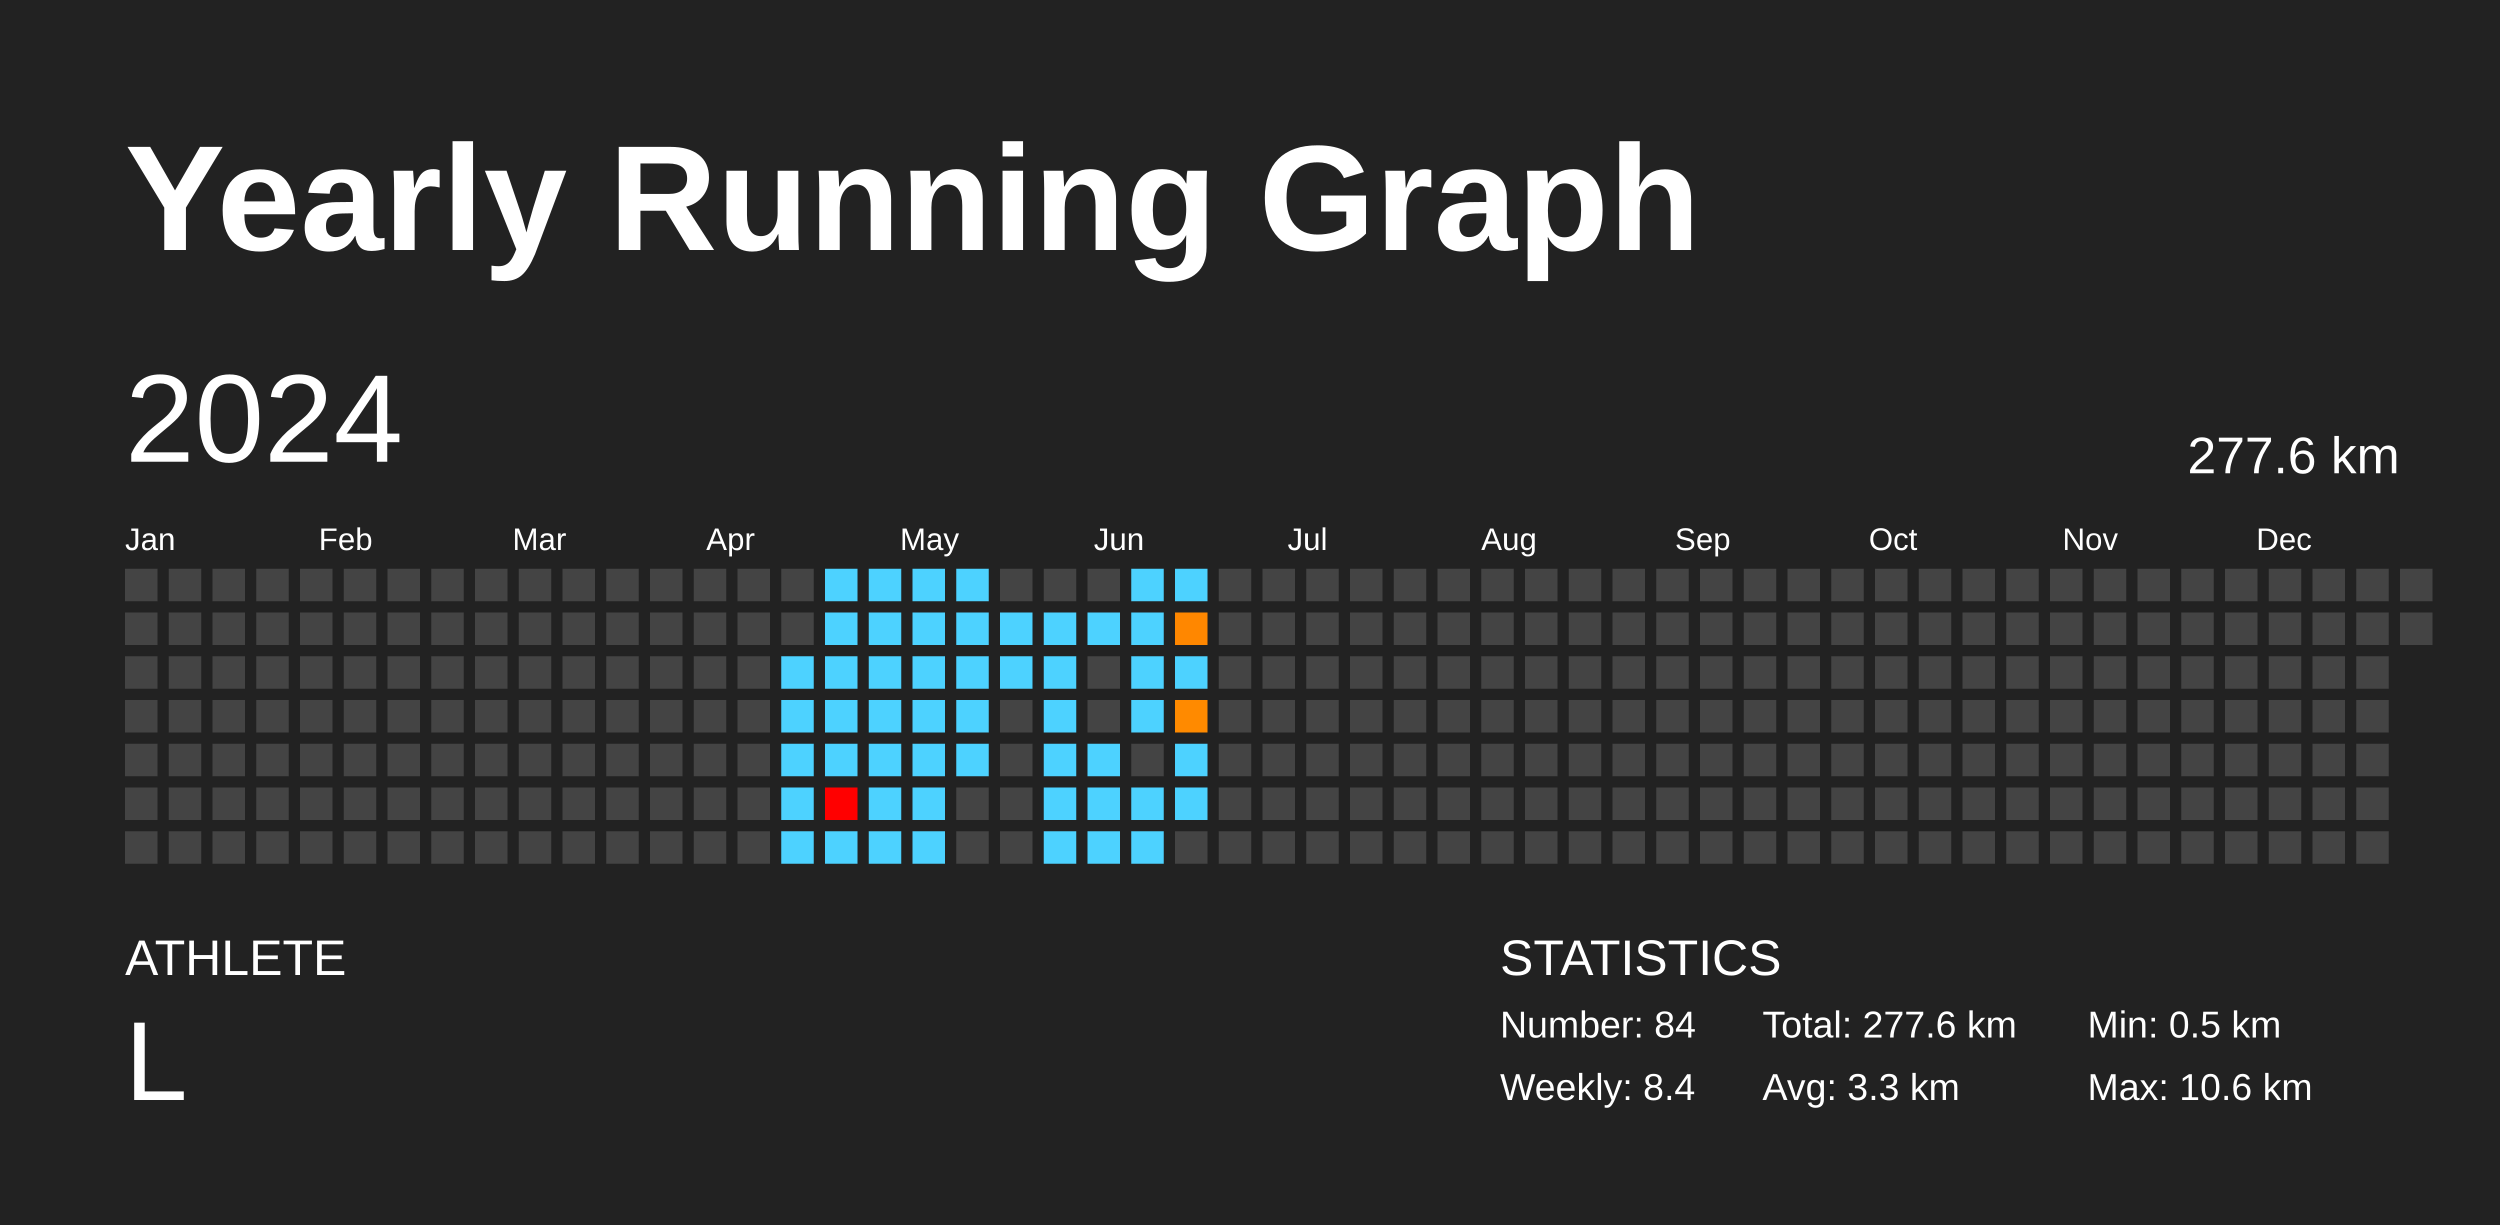
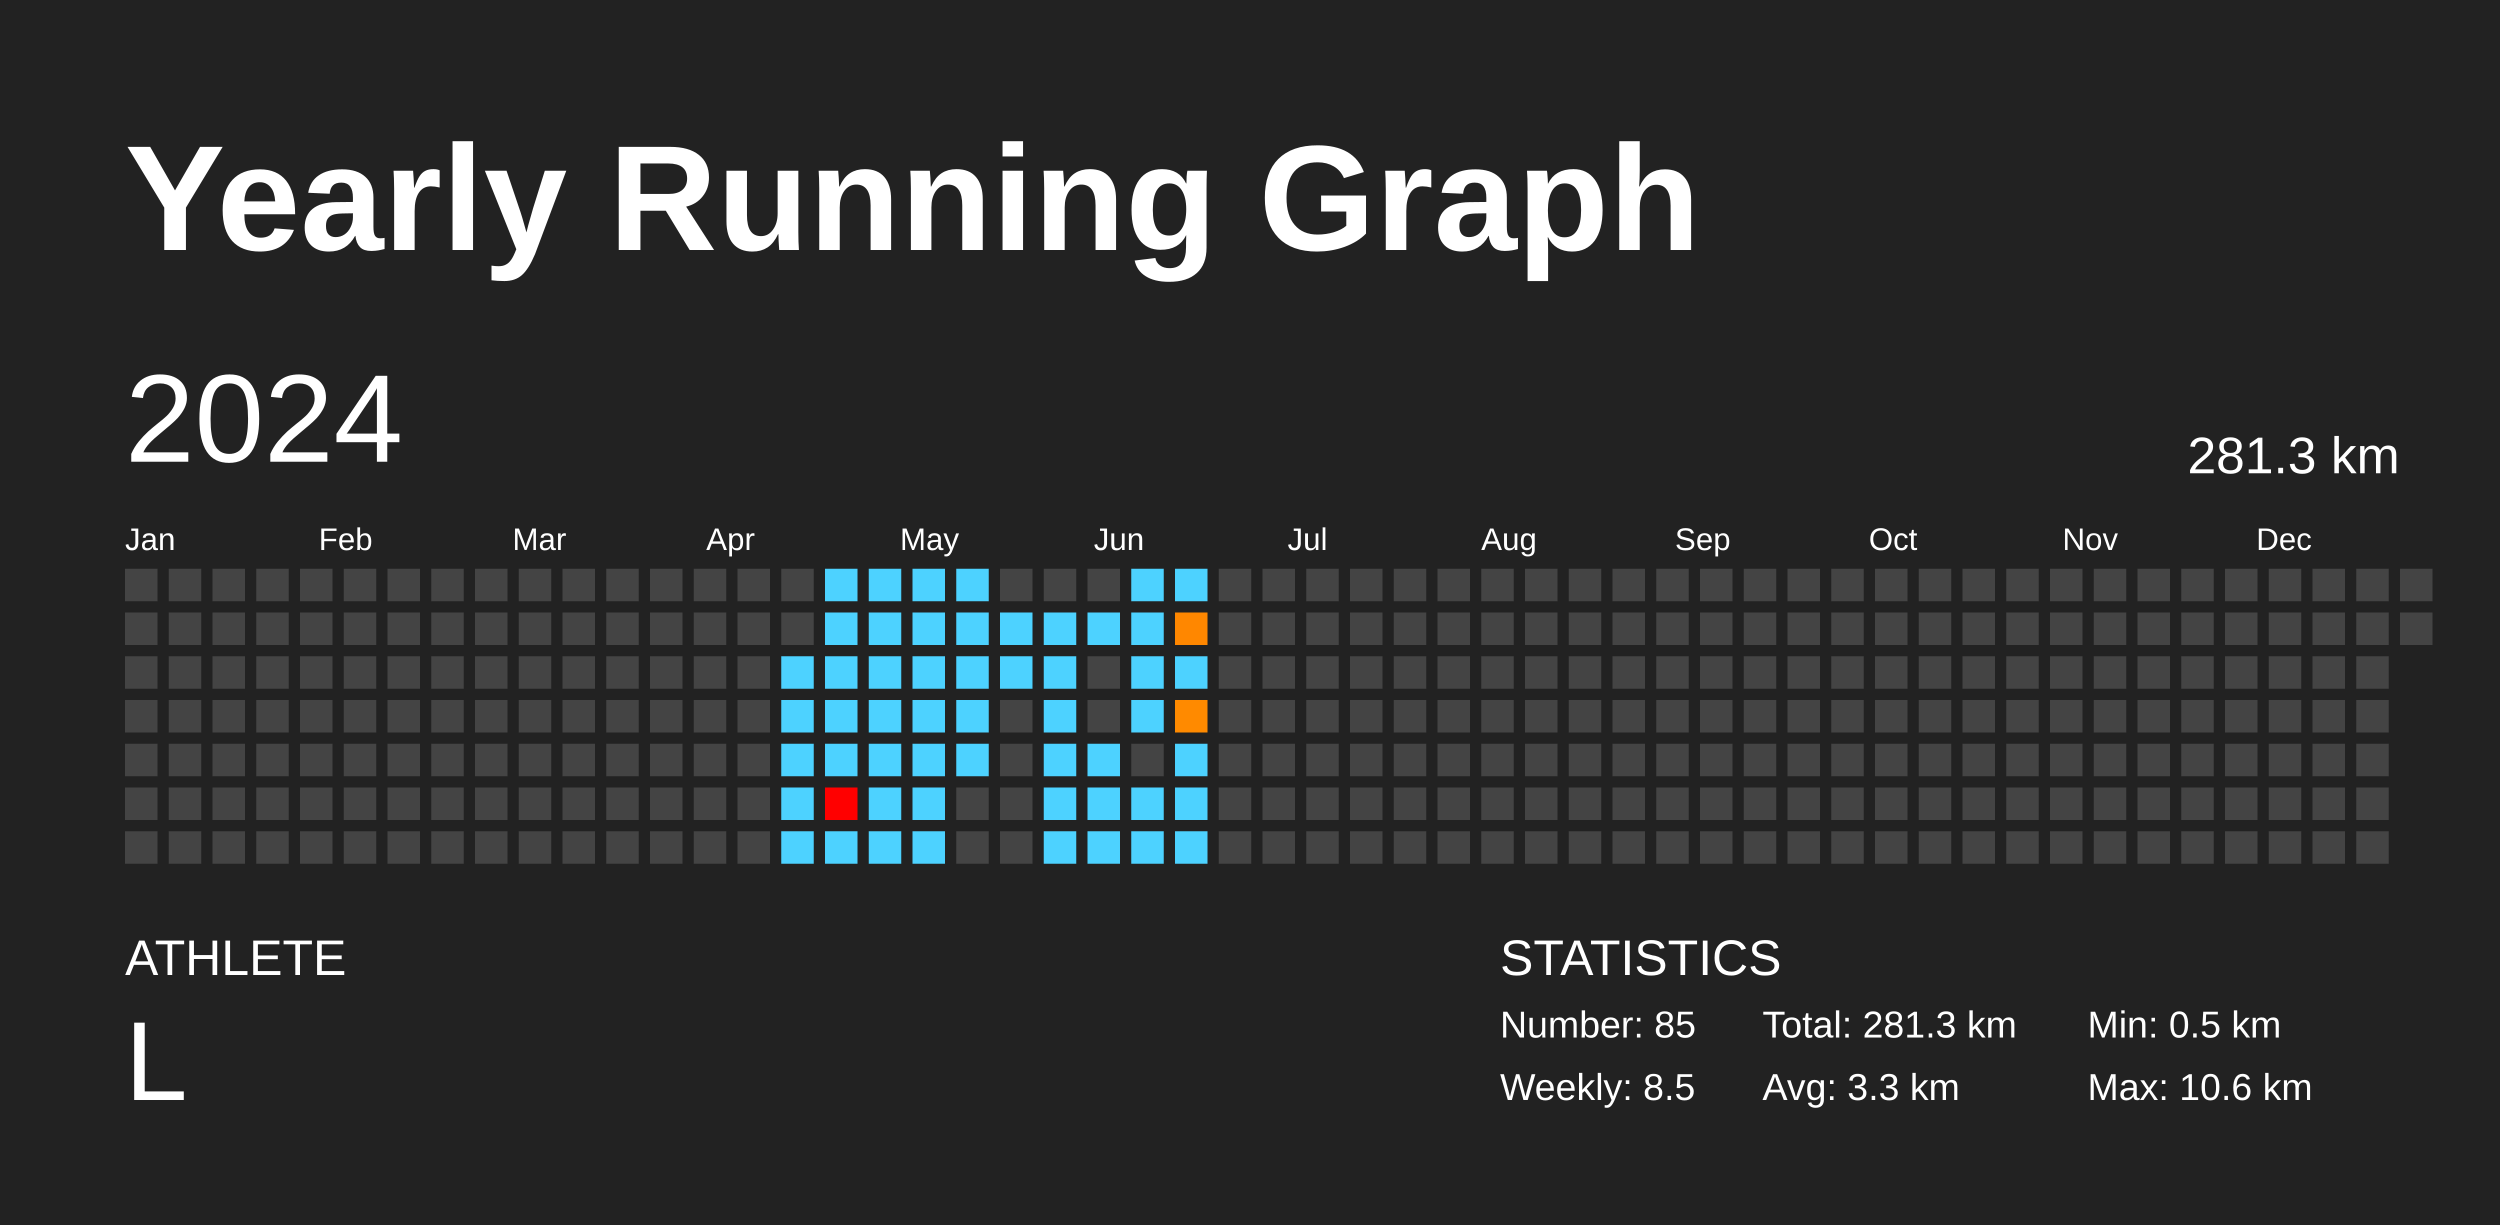
<svg xmlns="http://www.w3.org/2000/svg" baseProfile="full" height="98mm" version="1.1" viewBox="0,0,200,98" width="200mm">
  <defs />
  <rect fill="#222222" height="98" width="200" x="0" y="0" />
  <text fill="#FFFFFF" style="font-size:12px; font-family:Arial; font-weight:bold;" x="10" y="20">Yearly Running Graph</text>
  <text fill="#FFFFFF" style="font-size:4px; font-family:Arial" x="10" y="78">ATHLETE</text>
  <text fill="#FFFFFF" style="font-size:9px; font-family:Arial" x="10" y="88">L</text>
  <text fill="#FFFFFF" style="font-size:4px; font-family:Arial" x="120" y="78">STATISTICS</text>
-   <text fill="#FFFFFF" style="font-size:3px; font-family:Arial" x="120" y="83">Number: 84</text>
-   <text fill="#FFFFFF" style="font-size:3px; font-family:Arial" x="120" y="88">Weekly: 8.4</text>
-   <text fill="#FFFFFF" style="font-size:3px; font-family:Arial" x="141" y="83">Total: 277.6 km</text>
+   <text fill="#FFFFFF" style="font-size:3px; font-family:Arial" x="120" y="83">Number: 85</text>
+   <text fill="#FFFFFF" style="font-size:3px; font-family:Arial" x="120" y="88">Weekly: 8.5</text>
+   <text fill="#FFFFFF" style="font-size:3px; font-family:Arial" x="141" y="83">Total: 281.3 km</text>
  <text fill="#FFFFFF" style="font-size:3px; font-family:Arial" x="141" y="88">Avg: 3.3 km</text>
  <text fill="#FFFFFF" style="font-size:3px; font-family:Arial" x="167" y="83">Min: 0.5 km</text>
  <text fill="#FFFFFF" style="font-size:3px; font-family:Arial" x="167" y="88">Max: 10.6 km</text>
  <text dominant-baseline="hanging" fill="#FFFFFF" style="font-size:10.0px; font-family:Arial;" x="10" y="30">2024</text>
-   <text dominant-baseline="hanging" fill="#FFFFFF" style="font-size:4.125px; font-family:Arial;" x="175" y="35">277.6 km</text>
+   <text dominant-baseline="hanging" fill="#FFFFFF" style="font-size:4.125px; font-family:Arial;" x="175" y="35">281.3 km</text>
  <text fill="#FFFFFF" style="font-size:2.5px; font-family:Arial" x="10.0" y="44">Jan</text>
  <text fill="#FFFFFF" style="font-size:2.5px; font-family:Arial" x="25.5" y="44">Feb</text>
  <text fill="#FFFFFF" style="font-size:2.5px; font-family:Arial" x="41.0" y="44">Mar</text>
  <text fill="#FFFFFF" style="font-size:2.5px; font-family:Arial" x="56.5" y="44">Apr</text>
  <text fill="#FFFFFF" style="font-size:2.5px; font-family:Arial" x="72.0" y="44">May</text>
  <text fill="#FFFFFF" style="font-size:2.5px; font-family:Arial" x="87.5" y="44">Jun</text>
  <text fill="#FFFFFF" style="font-size:2.5px; font-family:Arial" x="103.0" y="44">Jul</text>
  <text fill="#FFFFFF" style="font-size:2.5px; font-family:Arial" x="118.5" y="44">Aug</text>
  <text fill="#FFFFFF" style="font-size:2.5px; font-family:Arial" x="134.0" y="44">Sep</text>
  <text fill="#FFFFFF" style="font-size:2.5px; font-family:Arial" x="149.5" y="44">Oct</text>
  <text fill="#FFFFFF" style="font-size:2.5px; font-family:Arial" x="165.0" y="44">Nov</text>
  <text fill="#FFFFFF" style="font-size:2.5px; font-family:Arial" x="180.5" y="44">Dec</text>
  <rect fill="#444444" height="2.6" width="2.6" x="10.0" y="45.5" />
  <rect fill="#444444" height="2.6" width="2.6" x="10.0" y="49.0" />
  <rect fill="#444444" height="2.6" width="2.6" x="10.0" y="52.5" />
  <rect fill="#444444" height="2.6" width="2.6" x="10.0" y="56.0" />
  <rect fill="#444444" height="2.6" width="2.6" x="10.0" y="59.5" />
  <rect fill="#444444" height="2.6" width="2.6" x="10.0" y="63.0" />
  <rect fill="#444444" height="2.6" width="2.6" x="10.0" y="66.5" />
  <rect fill="#444444" height="2.6" width="2.6" x="13.5" y="45.5" />
  <rect fill="#444444" height="2.6" width="2.6" x="13.5" y="49.0" />
  <rect fill="#444444" height="2.6" width="2.6" x="13.5" y="52.5" />
  <rect fill="#444444" height="2.6" width="2.6" x="13.5" y="56.0" />
  <rect fill="#444444" height="2.6" width="2.6" x="13.5" y="59.5" />
  <rect fill="#444444" height="2.6" width="2.6" x="13.5" y="63.0" />
  <rect fill="#444444" height="2.6" width="2.6" x="13.5" y="66.5" />
  <rect fill="#444444" height="2.6" width="2.6" x="17.0" y="45.5" />
  <rect fill="#444444" height="2.6" width="2.6" x="17.0" y="49.0" />
  <rect fill="#444444" height="2.6" width="2.6" x="17.0" y="52.5" />
  <rect fill="#444444" height="2.6" width="2.6" x="17.0" y="56.0" />
  <rect fill="#444444" height="2.6" width="2.6" x="17.0" y="59.5" />
  <rect fill="#444444" height="2.6" width="2.6" x="17.0" y="63.0" />
  <rect fill="#444444" height="2.6" width="2.6" x="17.0" y="66.5" />
  <rect fill="#444444" height="2.6" width="2.6" x="20.5" y="45.5" />
  <rect fill="#444444" height="2.6" width="2.6" x="20.5" y="49.0" />
  <rect fill="#444444" height="2.6" width="2.6" x="20.5" y="52.5" />
  <rect fill="#444444" height="2.6" width="2.6" x="20.5" y="56.0" />
  <rect fill="#444444" height="2.6" width="2.6" x="20.5" y="59.5" />
  <rect fill="#444444" height="2.6" width="2.6" x="20.5" y="63.0" />
  <rect fill="#444444" height="2.6" width="2.6" x="20.5" y="66.5" />
  <rect fill="#444444" height="2.6" width="2.6" x="24.0" y="45.5" />
  <rect fill="#444444" height="2.6" width="2.6" x="24.0" y="49.0" />
  <rect fill="#444444" height="2.6" width="2.6" x="24.0" y="52.5" />
  <rect fill="#444444" height="2.6" width="2.6" x="24.0" y="56.0" />
  <rect fill="#444444" height="2.6" width="2.6" x="24.0" y="59.5" />
  <rect fill="#444444" height="2.6" width="2.6" x="24.0" y="63.0" />
  <rect fill="#444444" height="2.6" width="2.6" x="24.0" y="66.5" />
  <rect fill="#444444" height="2.6" width="2.6" x="27.5" y="45.5" />
  <rect fill="#444444" height="2.6" width="2.6" x="27.5" y="49.0" />
  <rect fill="#444444" height="2.6" width="2.6" x="27.5" y="52.5" />
  <rect fill="#444444" height="2.6" width="2.6" x="27.5" y="56.0" />
  <rect fill="#444444" height="2.6" width="2.6" x="27.5" y="59.5" />
  <rect fill="#444444" height="2.6" width="2.6" x="27.5" y="63.0" />
  <rect fill="#444444" height="2.6" width="2.6" x="27.5" y="66.5" />
  <rect fill="#444444" height="2.6" width="2.6" x="31.0" y="45.5" />
  <rect fill="#444444" height="2.6" width="2.6" x="31.0" y="49.0" />
  <rect fill="#444444" height="2.6" width="2.6" x="31.0" y="52.5" />
  <rect fill="#444444" height="2.6" width="2.6" x="31.0" y="56.0" />
  <rect fill="#444444" height="2.6" width="2.6" x="31.0" y="59.5" />
  <rect fill="#444444" height="2.6" width="2.6" x="31.0" y="63.0" />
  <rect fill="#444444" height="2.6" width="2.6" x="31.0" y="66.5" />
  <rect fill="#444444" height="2.6" width="2.6" x="34.5" y="45.5" />
  <rect fill="#444444" height="2.6" width="2.6" x="34.5" y="49.0" />
  <rect fill="#444444" height="2.6" width="2.6" x="34.5" y="52.5" />
  <rect fill="#444444" height="2.6" width="2.6" x="34.5" y="56.0" />
  <rect fill="#444444" height="2.6" width="2.6" x="34.5" y="59.5" />
  <rect fill="#444444" height="2.6" width="2.6" x="34.5" y="63.0" />
  <rect fill="#444444" height="2.6" width="2.6" x="34.5" y="66.5" />
  <rect fill="#444444" height="2.6" width="2.6" x="38.0" y="45.5" />
  <rect fill="#444444" height="2.6" width="2.6" x="38.0" y="49.0" />
  <rect fill="#444444" height="2.6" width="2.6" x="38.0" y="52.5" />
  <rect fill="#444444" height="2.6" width="2.6" x="38.0" y="56.0" />
  <rect fill="#444444" height="2.6" width="2.6" x="38.0" y="59.5" />
  <rect fill="#444444" height="2.6" width="2.6" x="38.0" y="63.0" />
  <rect fill="#444444" height="2.6" width="2.6" x="38.0" y="66.5" />
  <rect fill="#444444" height="2.6" width="2.6" x="41.5" y="45.5" />
  <rect fill="#444444" height="2.6" width="2.6" x="41.5" y="49.0" />
  <rect fill="#444444" height="2.6" width="2.6" x="41.5" y="52.5" />
  <rect fill="#444444" height="2.6" width="2.6" x="41.5" y="56.0" />
  <rect fill="#444444" height="2.6" width="2.6" x="41.5" y="59.5" />
  <rect fill="#444444" height="2.6" width="2.6" x="41.5" y="63.0" />
  <rect fill="#444444" height="2.6" width="2.6" x="41.5" y="66.5" />
  <rect fill="#444444" height="2.6" width="2.6" x="45.0" y="45.5" />
  <rect fill="#444444" height="2.6" width="2.6" x="45.0" y="49.0" />
  <rect fill="#444444" height="2.6" width="2.6" x="45.0" y="52.5" />
  <rect fill="#444444" height="2.6" width="2.6" x="45.0" y="56.0" />
  <rect fill="#444444" height="2.6" width="2.6" x="45.0" y="59.5" />
  <rect fill="#444444" height="2.6" width="2.6" x="45.0" y="63.0" />
  <rect fill="#444444" height="2.6" width="2.6" x="45.0" y="66.5" />
  <rect fill="#444444" height="2.6" width="2.6" x="48.5" y="45.5" />
  <rect fill="#444444" height="2.6" width="2.6" x="48.5" y="49.0" />
  <rect fill="#444444" height="2.6" width="2.6" x="48.5" y="52.5" />
  <rect fill="#444444" height="2.6" width="2.6" x="48.5" y="56.0" />
  <rect fill="#444444" height="2.6" width="2.6" x="48.5" y="59.5" />
  <rect fill="#444444" height="2.6" width="2.6" x="48.5" y="63.0" />
  <rect fill="#444444" height="2.6" width="2.6" x="48.5" y="66.5" />
  <rect fill="#444444" height="2.6" width="2.6" x="52.0" y="45.5" />
  <rect fill="#444444" height="2.6" width="2.6" x="52.0" y="49.0" />
  <rect fill="#444444" height="2.6" width="2.6" x="52.0" y="52.5" />
  <rect fill="#444444" height="2.6" width="2.6" x="52.0" y="56.0" />
  <rect fill="#444444" height="2.6" width="2.6" x="52.0" y="59.5" />
  <rect fill="#444444" height="2.6" width="2.6" x="52.0" y="63.0" />
  <rect fill="#444444" height="2.6" width="2.6" x="52.0" y="66.5" />
  <rect fill="#444444" height="2.6" width="2.6" x="55.5" y="45.5" />
  <rect fill="#444444" height="2.6" width="2.6" x="55.5" y="49.0" />
  <rect fill="#444444" height="2.6" width="2.6" x="55.5" y="52.5" />
  <rect fill="#444444" height="2.6" width="2.6" x="55.5" y="56.0" />
  <rect fill="#444444" height="2.6" width="2.6" x="55.5" y="59.5" />
  <rect fill="#444444" height="2.6" width="2.6" x="55.5" y="63.0" />
  <rect fill="#444444" height="2.6" width="2.6" x="55.5" y="66.5" />
  <rect fill="#444444" height="2.6" width="2.6" x="59.0" y="45.5" />
  <rect fill="#444444" height="2.6" width="2.6" x="59.0" y="49.0" />
  <rect fill="#444444" height="2.6" width="2.6" x="59.0" y="52.5" />
  <rect fill="#444444" height="2.6" width="2.6" x="59.0" y="56.0" />
  <rect fill="#444444" height="2.6" width="2.6" x="59.0" y="59.5" />
  <rect fill="#444444" height="2.6" width="2.6" x="59.0" y="63.0" />
  <rect fill="#444444" height="2.6" width="2.6" x="59.0" y="66.5" />
  <rect fill="#444444" height="2.6" width="2.6" x="62.5" y="45.5" />
  <rect fill="#444444" height="2.6" width="2.6" x="62.5" y="49.0" />
  <rect fill="#4dd2ff" height="2.6" width="2.6" x="62.5" y="52.5" />
  <rect fill="#4dd2ff" height="2.6" width="2.6" x="62.5" y="56.0" />
  <rect fill="#4dd2ff" height="2.6" width="2.6" x="62.5" y="59.5" />
  <rect fill="#4dd2ff" height="2.6" width="2.6" x="62.5" y="63.0" />
  <rect fill="#4dd2ff" height="2.6" width="2.6" x="62.5" y="66.5" />
  <rect fill="#4dd2ff" height="2.6" width="2.6" x="66.0" y="45.5" />
  <rect fill="#4dd2ff" height="2.6" width="2.6" x="66.0" y="49.0" />
  <rect fill="#4dd2ff" height="2.6" width="2.6" x="66.0" y="52.5" />
  <rect fill="#4dd2ff" height="2.6" width="2.6" x="66.0" y="56.0" />
  <rect fill="#4dd2ff" height="2.6" width="2.6" x="66.0" y="59.5" />
  <rect fill="red" height="2.6" width="2.6" x="66.0" y="63.0" />
  <rect fill="#4dd2ff" height="2.6" width="2.6" x="66.0" y="66.5" />
  <rect fill="#4dd2ff" height="2.6" width="2.6" x="69.5" y="45.5" />
  <rect fill="#4dd2ff" height="2.6" width="2.6" x="69.5" y="49.0" />
  <rect fill="#4dd2ff" height="2.6" width="2.6" x="69.5" y="52.5" />
  <rect fill="#4dd2ff" height="2.6" width="2.6" x="69.5" y="56.0" />
  <rect fill="#4dd2ff" height="2.6" width="2.6" x="69.5" y="59.5" />
  <rect fill="#4dd2ff" height="2.6" width="2.6" x="69.5" y="63.0" />
  <rect fill="#4dd2ff" height="2.6" width="2.6" x="69.5" y="66.5" />
  <rect fill="#4dd2ff" height="2.6" width="2.6" x="73.0" y="45.5" />
  <rect fill="#4dd2ff" height="2.6" width="2.6" x="73.0" y="49.0" />
  <rect fill="#4dd2ff" height="2.6" width="2.6" x="73.0" y="52.5" />
  <rect fill="#4dd2ff" height="2.6" width="2.6" x="73.0" y="56.0" />
  <rect fill="#4dd2ff" height="2.6" width="2.6" x="73.0" y="59.5" />
  <rect fill="#4dd2ff" height="2.6" width="2.6" x="73.0" y="63.0" />
  <rect fill="#4dd2ff" height="2.6" width="2.6" x="73.0" y="66.5" />
  <rect fill="#4dd2ff" height="2.6" width="2.6" x="76.5" y="45.5" />
  <rect fill="#4dd2ff" height="2.6" width="2.6" x="76.5" y="49.0" />
  <rect fill="#4dd2ff" height="2.6" width="2.6" x="76.5" y="52.5" />
  <rect fill="#4dd2ff" height="2.6" width="2.6" x="76.5" y="56.0" />
  <rect fill="#4dd2ff" height="2.6" width="2.6" x="76.5" y="59.5" />
  <rect fill="#444444" height="2.6" width="2.6" x="76.5" y="63.0" />
  <rect fill="#444444" height="2.6" width="2.6" x="76.5" y="66.5" />
  <rect fill="#444444" height="2.6" width="2.6" x="80.0" y="45.5" />
  <rect fill="#4dd2ff" height="2.6" width="2.6" x="80.0" y="49.0" />
  <rect fill="#4dd2ff" height="2.6" width="2.6" x="80.0" y="52.5" />
  <rect fill="#444444" height="2.6" width="2.6" x="80.0" y="56.0" />
  <rect fill="#444444" height="2.6" width="2.6" x="80.0" y="59.5" />
  <rect fill="#444444" height="2.6" width="2.6" x="80.0" y="63.0" />
  <rect fill="#444444" height="2.6" width="2.6" x="80.0" y="66.5" />
  <rect fill="#444444" height="2.6" width="2.6" x="83.5" y="45.5" />
  <rect fill="#4dd2ff" height="2.6" width="2.6" x="83.5" y="49.0" />
  <rect fill="#4dd2ff" height="2.6" width="2.6" x="83.5" y="52.5" />
  <rect fill="#4dd2ff" height="2.6" width="2.6" x="83.5" y="56.0" />
  <rect fill="#4dd2ff" height="2.6" width="2.6" x="83.5" y="59.5" />
  <rect fill="#4dd2ff" height="2.6" width="2.6" x="83.5" y="63.0" />
  <rect fill="#4dd2ff" height="2.6" width="2.6" x="83.5" y="66.5" />
  <rect fill="#444444" height="2.6" width="2.6" x="87.0" y="45.5" />
  <rect fill="#4dd2ff" height="2.6" width="2.6" x="87.0" y="49.0" />
  <rect fill="#444444" height="2.6" width="2.6" x="87.0" y="52.5" />
  <rect fill="#444444" height="2.6" width="2.6" x="87.0" y="56.0" />
  <rect fill="#4dd2ff" height="2.6" width="2.6" x="87.0" y="59.5" />
  <rect fill="#4dd2ff" height="2.6" width="2.6" x="87.0" y="63.0" />
  <rect fill="#4dd2ff" height="2.6" width="2.6" x="87.0" y="66.5" />
  <rect fill="#4dd2ff" height="2.6" width="2.6" x="90.5" y="45.5" />
  <rect fill="#4dd2ff" height="2.6" width="2.6" x="90.5" y="49.0" />
  <rect fill="#4dd2ff" height="2.6" width="2.6" x="90.5" y="52.5" />
  <rect fill="#4dd2ff" height="2.6" width="2.6" x="90.5" y="56.0" />
  <rect fill="#444444" height="2.6" width="2.6" x="90.5" y="59.5" />
  <rect fill="#4dd2ff" height="2.6" width="2.6" x="90.5" y="63.0" />
  <rect fill="#4dd2ff" height="2.6" width="2.6" x="90.5" y="66.5" />
  <rect fill="#4dd2ff" height="2.6" width="2.6" x="94.0" y="45.5" />
  <rect fill="#ff8700" height="2.6" width="2.6" x="94.0" y="49.0" />
  <rect fill="#4dd2ff" height="2.6" width="2.6" x="94.0" y="52.5" />
  <rect fill="#ff8a00" height="2.6" width="2.6" x="94.0" y="56.0" />
  <rect fill="#4dd2ff" height="2.6" width="2.6" x="94.0" y="59.5" />
  <rect fill="#4dd2ff" height="2.6" width="2.6" x="94.0" y="63.0" />
-   <rect fill="#444444" height="2.6" width="2.6" x="94.0" y="66.5" />
+   <rect fill="#4dd2ff" height="2.6" width="2.6" x="94.0" y="66.5" />
  <rect fill="#444444" height="2.6" width="2.6" x="97.5" y="45.5" />
  <rect fill="#444444" height="2.6" width="2.6" x="97.5" y="49.0" />
  <rect fill="#444444" height="2.6" width="2.6" x="97.5" y="52.5" />
  <rect fill="#444444" height="2.6" width="2.6" x="97.5" y="56.0" />
  <rect fill="#444444" height="2.6" width="2.6" x="97.5" y="59.5" />
  <rect fill="#444444" height="2.6" width="2.6" x="97.5" y="63.0" />
  <rect fill="#444444" height="2.6" width="2.6" x="97.5" y="66.5" />
  <rect fill="#444444" height="2.6" width="2.6" x="101.0" y="45.5" />
  <rect fill="#444444" height="2.6" width="2.6" x="101.0" y="49.0" />
  <rect fill="#444444" height="2.6" width="2.6" x="101.0" y="52.5" />
  <rect fill="#444444" height="2.6" width="2.6" x="101.0" y="56.0" />
  <rect fill="#444444" height="2.6" width="2.6" x="101.0" y="59.5" />
  <rect fill="#444444" height="2.6" width="2.6" x="101.0" y="63.0" />
  <rect fill="#444444" height="2.6" width="2.6" x="101.0" y="66.5" />
  <rect fill="#444444" height="2.6" width="2.6" x="104.5" y="45.5" />
  <rect fill="#444444" height="2.6" width="2.6" x="104.5" y="49.0" />
  <rect fill="#444444" height="2.6" width="2.6" x="104.5" y="52.5" />
  <rect fill="#444444" height="2.6" width="2.6" x="104.5" y="56.0" />
  <rect fill="#444444" height="2.6" width="2.6" x="104.5" y="59.5" />
  <rect fill="#444444" height="2.6" width="2.6" x="104.5" y="63.0" />
  <rect fill="#444444" height="2.6" width="2.6" x="104.5" y="66.5" />
  <rect fill="#444444" height="2.6" width="2.6" x="108.0" y="45.5" />
  <rect fill="#444444" height="2.6" width="2.6" x="108.0" y="49.0" />
  <rect fill="#444444" height="2.6" width="2.6" x="108.0" y="52.5" />
  <rect fill="#444444" height="2.6" width="2.6" x="108.0" y="56.0" />
  <rect fill="#444444" height="2.6" width="2.6" x="108.0" y="59.5" />
  <rect fill="#444444" height="2.6" width="2.6" x="108.0" y="63.0" />
  <rect fill="#444444" height="2.6" width="2.6" x="108.0" y="66.5" />
  <rect fill="#444444" height="2.6" width="2.6" x="111.5" y="45.5" />
  <rect fill="#444444" height="2.6" width="2.6" x="111.5" y="49.0" />
  <rect fill="#444444" height="2.6" width="2.6" x="111.5" y="52.5" />
  <rect fill="#444444" height="2.6" width="2.6" x="111.5" y="56.0" />
  <rect fill="#444444" height="2.6" width="2.6" x="111.5" y="59.5" />
  <rect fill="#444444" height="2.6" width="2.6" x="111.5" y="63.0" />
  <rect fill="#444444" height="2.6" width="2.6" x="111.5" y="66.5" />
  <rect fill="#444444" height="2.6" width="2.6" x="115.0" y="45.5" />
  <rect fill="#444444" height="2.6" width="2.6" x="115.0" y="49.0" />
  <rect fill="#444444" height="2.6" width="2.6" x="115.0" y="52.5" />
  <rect fill="#444444" height="2.6" width="2.6" x="115.0" y="56.0" />
  <rect fill="#444444" height="2.6" width="2.6" x="115.0" y="59.5" />
  <rect fill="#444444" height="2.6" width="2.6" x="115.0" y="63.0" />
  <rect fill="#444444" height="2.6" width="2.6" x="115.0" y="66.5" />
  <rect fill="#444444" height="2.6" width="2.6" x="118.5" y="45.5" />
  <rect fill="#444444" height="2.6" width="2.6" x="118.5" y="49.0" />
  <rect fill="#444444" height="2.6" width="2.6" x="118.5" y="52.5" />
  <rect fill="#444444" height="2.6" width="2.6" x="118.5" y="56.0" />
  <rect fill="#444444" height="2.6" width="2.6" x="118.5" y="59.5" />
  <rect fill="#444444" height="2.6" width="2.6" x="118.5" y="63.0" />
  <rect fill="#444444" height="2.6" width="2.6" x="118.5" y="66.5" />
  <rect fill="#444444" height="2.6" width="2.6" x="122.0" y="45.5" />
  <rect fill="#444444" height="2.6" width="2.6" x="122.0" y="49.0" />
  <rect fill="#444444" height="2.6" width="2.6" x="122.0" y="52.5" />
  <rect fill="#444444" height="2.6" width="2.6" x="122.0" y="56.0" />
  <rect fill="#444444" height="2.6" width="2.6" x="122.0" y="59.5" />
  <rect fill="#444444" height="2.6" width="2.6" x="122.0" y="63.0" />
  <rect fill="#444444" height="2.6" width="2.6" x="122.0" y="66.5" />
  <rect fill="#444444" height="2.6" width="2.6" x="125.5" y="45.5" />
  <rect fill="#444444" height="2.6" width="2.6" x="125.5" y="49.0" />
  <rect fill="#444444" height="2.6" width="2.6" x="125.5" y="52.5" />
  <rect fill="#444444" height="2.6" width="2.6" x="125.5" y="56.0" />
  <rect fill="#444444" height="2.6" width="2.6" x="125.5" y="59.5" />
  <rect fill="#444444" height="2.6" width="2.6" x="125.5" y="63.0" />
  <rect fill="#444444" height="2.6" width="2.6" x="125.5" y="66.5" />
  <rect fill="#444444" height="2.6" width="2.6" x="129.0" y="45.5" />
  <rect fill="#444444" height="2.6" width="2.6" x="129.0" y="49.0" />
  <rect fill="#444444" height="2.6" width="2.6" x="129.0" y="52.5" />
  <rect fill="#444444" height="2.6" width="2.6" x="129.0" y="56.0" />
  <rect fill="#444444" height="2.6" width="2.6" x="129.0" y="59.5" />
  <rect fill="#444444" height="2.6" width="2.6" x="129.0" y="63.0" />
  <rect fill="#444444" height="2.6" width="2.6" x="129.0" y="66.5" />
  <rect fill="#444444" height="2.6" width="2.6" x="132.5" y="45.5" />
  <rect fill="#444444" height="2.6" width="2.6" x="132.5" y="49.0" />
  <rect fill="#444444" height="2.6" width="2.6" x="132.5" y="52.5" />
  <rect fill="#444444" height="2.6" width="2.6" x="132.5" y="56.0" />
  <rect fill="#444444" height="2.6" width="2.6" x="132.5" y="59.5" />
  <rect fill="#444444" height="2.6" width="2.6" x="132.5" y="63.0" />
  <rect fill="#444444" height="2.6" width="2.6" x="132.5" y="66.5" />
  <rect fill="#444444" height="2.6" width="2.6" x="136.0" y="45.5" />
  <rect fill="#444444" height="2.6" width="2.6" x="136.0" y="49.0" />
  <rect fill="#444444" height="2.6" width="2.6" x="136.0" y="52.5" />
  <rect fill="#444444" height="2.6" width="2.6" x="136.0" y="56.0" />
  <rect fill="#444444" height="2.6" width="2.6" x="136.0" y="59.5" />
  <rect fill="#444444" height="2.6" width="2.6" x="136.0" y="63.0" />
  <rect fill="#444444" height="2.6" width="2.6" x="136.0" y="66.5" />
  <rect fill="#444444" height="2.6" width="2.6" x="139.5" y="45.5" />
  <rect fill="#444444" height="2.6" width="2.6" x="139.5" y="49.0" />
  <rect fill="#444444" height="2.6" width="2.6" x="139.5" y="52.5" />
  <rect fill="#444444" height="2.6" width="2.6" x="139.5" y="56.0" />
  <rect fill="#444444" height="2.6" width="2.6" x="139.5" y="59.5" />
  <rect fill="#444444" height="2.6" width="2.6" x="139.5" y="63.0" />
  <rect fill="#444444" height="2.6" width="2.6" x="139.5" y="66.5" />
  <rect fill="#444444" height="2.6" width="2.6" x="143.0" y="45.5" />
  <rect fill="#444444" height="2.6" width="2.6" x="143.0" y="49.0" />
  <rect fill="#444444" height="2.6" width="2.6" x="143.0" y="52.5" />
  <rect fill="#444444" height="2.6" width="2.6" x="143.0" y="56.0" />
  <rect fill="#444444" height="2.6" width="2.6" x="143.0" y="59.5" />
  <rect fill="#444444" height="2.6" width="2.6" x="143.0" y="63.0" />
  <rect fill="#444444" height="2.6" width="2.6" x="143.0" y="66.5" />
  <rect fill="#444444" height="2.6" width="2.6" x="146.5" y="45.5" />
  <rect fill="#444444" height="2.6" width="2.6" x="146.5" y="49.0" />
  <rect fill="#444444" height="2.6" width="2.6" x="146.5" y="52.5" />
  <rect fill="#444444" height="2.6" width="2.6" x="146.5" y="56.0" />
  <rect fill="#444444" height="2.6" width="2.6" x="146.5" y="59.5" />
  <rect fill="#444444" height="2.6" width="2.6" x="146.5" y="63.0" />
  <rect fill="#444444" height="2.6" width="2.6" x="146.5" y="66.5" />
  <rect fill="#444444" height="2.6" width="2.6" x="150.0" y="45.5" />
  <rect fill="#444444" height="2.6" width="2.6" x="150.0" y="49.0" />
  <rect fill="#444444" height="2.6" width="2.6" x="150.0" y="52.5" />
  <rect fill="#444444" height="2.6" width="2.6" x="150.0" y="56.0" />
  <rect fill="#444444" height="2.6" width="2.6" x="150.0" y="59.5" />
  <rect fill="#444444" height="2.6" width="2.6" x="150.0" y="63.0" />
  <rect fill="#444444" height="2.6" width="2.6" x="150.0" y="66.5" />
  <rect fill="#444444" height="2.6" width="2.6" x="153.5" y="45.5" />
  <rect fill="#444444" height="2.6" width="2.6" x="153.5" y="49.0" />
  <rect fill="#444444" height="2.6" width="2.6" x="153.5" y="52.5" />
  <rect fill="#444444" height="2.6" width="2.6" x="153.5" y="56.0" />
  <rect fill="#444444" height="2.6" width="2.6" x="153.5" y="59.5" />
  <rect fill="#444444" height="2.6" width="2.6" x="153.5" y="63.0" />
  <rect fill="#444444" height="2.6" width="2.6" x="153.5" y="66.5" />
  <rect fill="#444444" height="2.6" width="2.6" x="157.0" y="45.5" />
  <rect fill="#444444" height="2.6" width="2.6" x="157.0" y="49.0" />
  <rect fill="#444444" height="2.6" width="2.6" x="157.0" y="52.5" />
  <rect fill="#444444" height="2.6" width="2.6" x="157.0" y="56.0" />
  <rect fill="#444444" height="2.6" width="2.6" x="157.0" y="59.5" />
  <rect fill="#444444" height="2.6" width="2.6" x="157.0" y="63.0" />
  <rect fill="#444444" height="2.6" width="2.6" x="157.0" y="66.5" />
  <rect fill="#444444" height="2.6" width="2.6" x="160.5" y="45.5" />
  <rect fill="#444444" height="2.6" width="2.6" x="160.5" y="49.0" />
  <rect fill="#444444" height="2.6" width="2.6" x="160.5" y="52.5" />
  <rect fill="#444444" height="2.6" width="2.6" x="160.5" y="56.0" />
  <rect fill="#444444" height="2.6" width="2.6" x="160.5" y="59.5" />
  <rect fill="#444444" height="2.6" width="2.6" x="160.5" y="63.0" />
  <rect fill="#444444" height="2.6" width="2.6" x="160.5" y="66.5" />
  <rect fill="#444444" height="2.6" width="2.6" x="164.0" y="45.5" />
  <rect fill="#444444" height="2.6" width="2.6" x="164.0" y="49.0" />
  <rect fill="#444444" height="2.6" width="2.6" x="164.0" y="52.5" />
  <rect fill="#444444" height="2.6" width="2.6" x="164.0" y="56.0" />
  <rect fill="#444444" height="2.6" width="2.6" x="164.0" y="59.5" />
  <rect fill="#444444" height="2.6" width="2.6" x="164.0" y="63.0" />
  <rect fill="#444444" height="2.6" width="2.6" x="164.0" y="66.5" />
  <rect fill="#444444" height="2.6" width="2.6" x="167.5" y="45.5" />
  <rect fill="#444444" height="2.6" width="2.6" x="167.5" y="49.0" />
  <rect fill="#444444" height="2.6" width="2.6" x="167.5" y="52.5" />
  <rect fill="#444444" height="2.6" width="2.6" x="167.5" y="56.0" />
  <rect fill="#444444" height="2.6" width="2.6" x="167.5" y="59.5" />
  <rect fill="#444444" height="2.6" width="2.6" x="167.5" y="63.0" />
  <rect fill="#444444" height="2.6" width="2.6" x="167.5" y="66.5" />
  <rect fill="#444444" height="2.6" width="2.6" x="171.0" y="45.5" />
  <rect fill="#444444" height="2.6" width="2.6" x="171.0" y="49.0" />
  <rect fill="#444444" height="2.6" width="2.6" x="171.0" y="52.5" />
  <rect fill="#444444" height="2.6" width="2.6" x="171.0" y="56.0" />
  <rect fill="#444444" height="2.6" width="2.6" x="171.0" y="59.5" />
  <rect fill="#444444" height="2.6" width="2.6" x="171.0" y="63.0" />
  <rect fill="#444444" height="2.6" width="2.6" x="171.0" y="66.5" />
  <rect fill="#444444" height="2.6" width="2.6" x="174.5" y="45.5" />
  <rect fill="#444444" height="2.6" width="2.6" x="174.5" y="49.0" />
  <rect fill="#444444" height="2.6" width="2.6" x="174.5" y="52.5" />
  <rect fill="#444444" height="2.6" width="2.6" x="174.5" y="56.0" />
  <rect fill="#444444" height="2.6" width="2.6" x="174.5" y="59.5" />
  <rect fill="#444444" height="2.6" width="2.6" x="174.5" y="63.0" />
  <rect fill="#444444" height="2.6" width="2.6" x="174.5" y="66.5" />
  <rect fill="#444444" height="2.6" width="2.6" x="178.0" y="45.5" />
  <rect fill="#444444" height="2.6" width="2.6" x="178.0" y="49.0" />
  <rect fill="#444444" height="2.6" width="2.6" x="178.0" y="52.5" />
  <rect fill="#444444" height="2.6" width="2.6" x="178.0" y="56.0" />
  <rect fill="#444444" height="2.6" width="2.6" x="178.0" y="59.5" />
  <rect fill="#444444" height="2.6" width="2.6" x="178.0" y="63.0" />
  <rect fill="#444444" height="2.6" width="2.6" x="178.0" y="66.5" />
  <rect fill="#444444" height="2.6" width="2.6" x="181.5" y="45.5" />
  <rect fill="#444444" height="2.6" width="2.6" x="181.5" y="49.0" />
  <rect fill="#444444" height="2.6" width="2.6" x="181.5" y="52.5" />
  <rect fill="#444444" height="2.6" width="2.6" x="181.5" y="56.0" />
  <rect fill="#444444" height="2.6" width="2.6" x="181.5" y="59.5" />
  <rect fill="#444444" height="2.6" width="2.6" x="181.5" y="63.0" />
  <rect fill="#444444" height="2.6" width="2.6" x="181.5" y="66.5" />
  <rect fill="#444444" height="2.6" width="2.6" x="185.0" y="45.5" />
  <rect fill="#444444" height="2.6" width="2.6" x="185.0" y="49.0" />
  <rect fill="#444444" height="2.6" width="2.6" x="185.0" y="52.5" />
  <rect fill="#444444" height="2.6" width="2.6" x="185.0" y="56.0" />
  <rect fill="#444444" height="2.6" width="2.6" x="185.0" y="59.5" />
  <rect fill="#444444" height="2.6" width="2.6" x="185.0" y="63.0" />
  <rect fill="#444444" height="2.6" width="2.6" x="185.0" y="66.5" />
  <rect fill="#444444" height="2.6" width="2.6" x="188.5" y="45.5" />
  <rect fill="#444444" height="2.6" width="2.6" x="188.5" y="49.0" />
  <rect fill="#444444" height="2.6" width="2.6" x="188.5" y="52.5" />
  <rect fill="#444444" height="2.6" width="2.6" x="188.5" y="56.0" />
  <rect fill="#444444" height="2.6" width="2.6" x="188.5" y="59.5" />
  <rect fill="#444444" height="2.6" width="2.6" x="188.5" y="63.0" />
  <rect fill="#444444" height="2.6" width="2.6" x="188.5" y="66.5" />
  <rect fill="#444444" height="2.6" width="2.6" x="192.0" y="45.5" />
  <rect fill="#444444" height="2.6" width="2.6" x="192.0" y="49.0" />
</svg>
